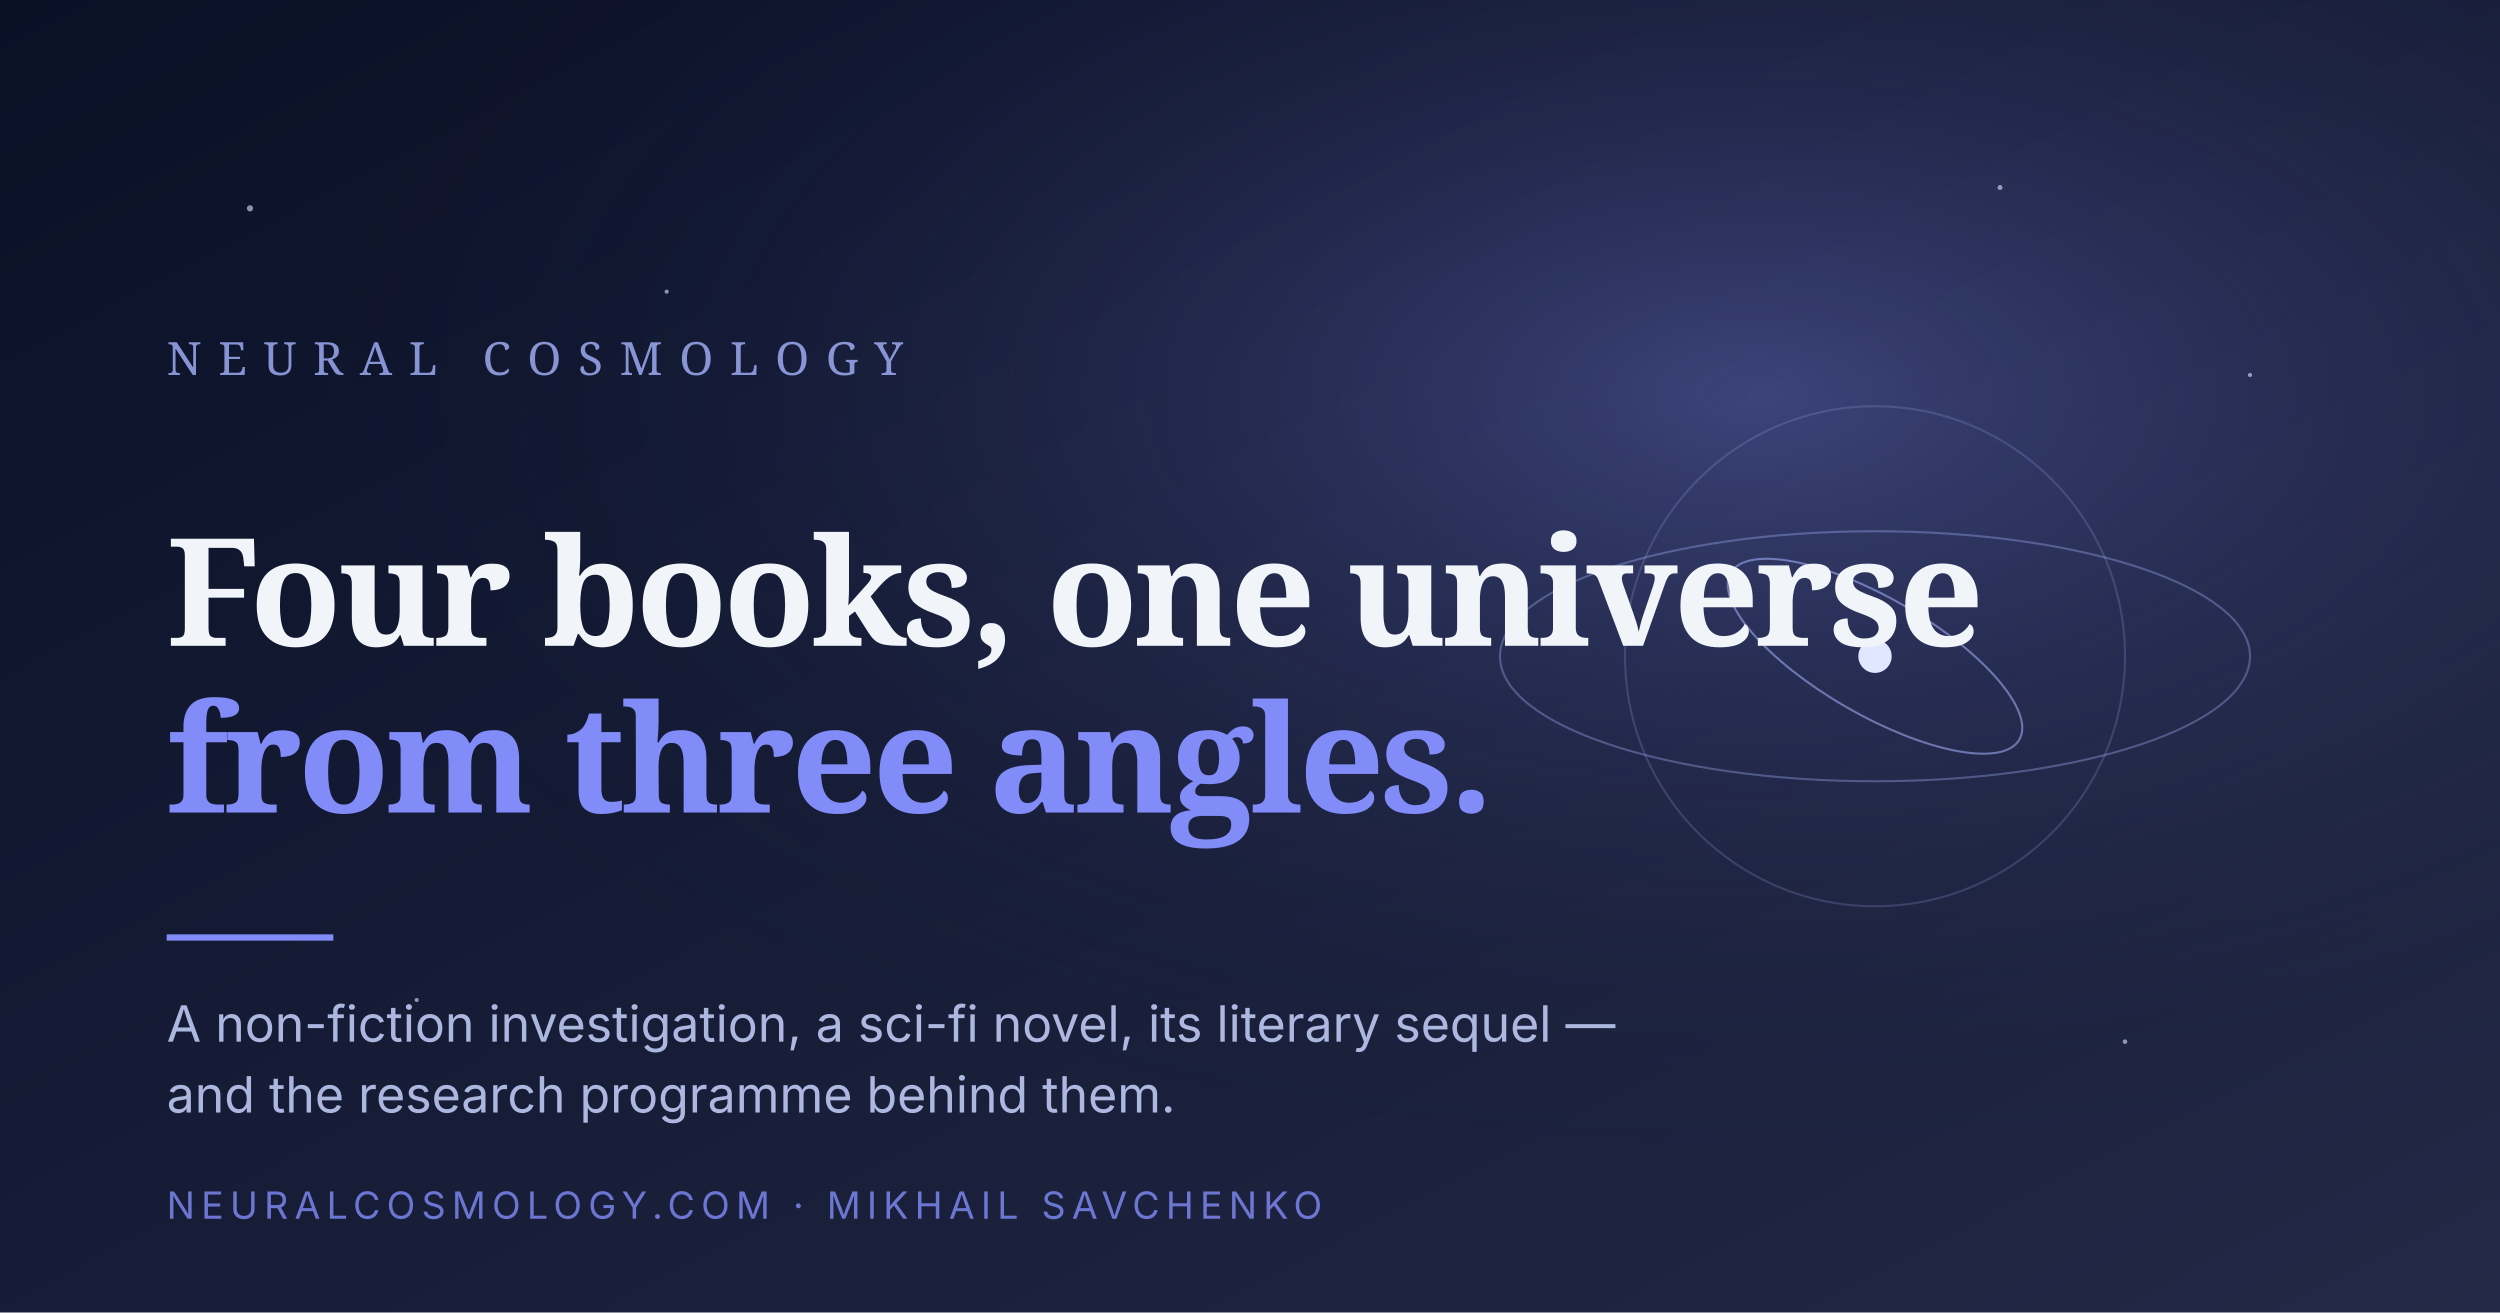
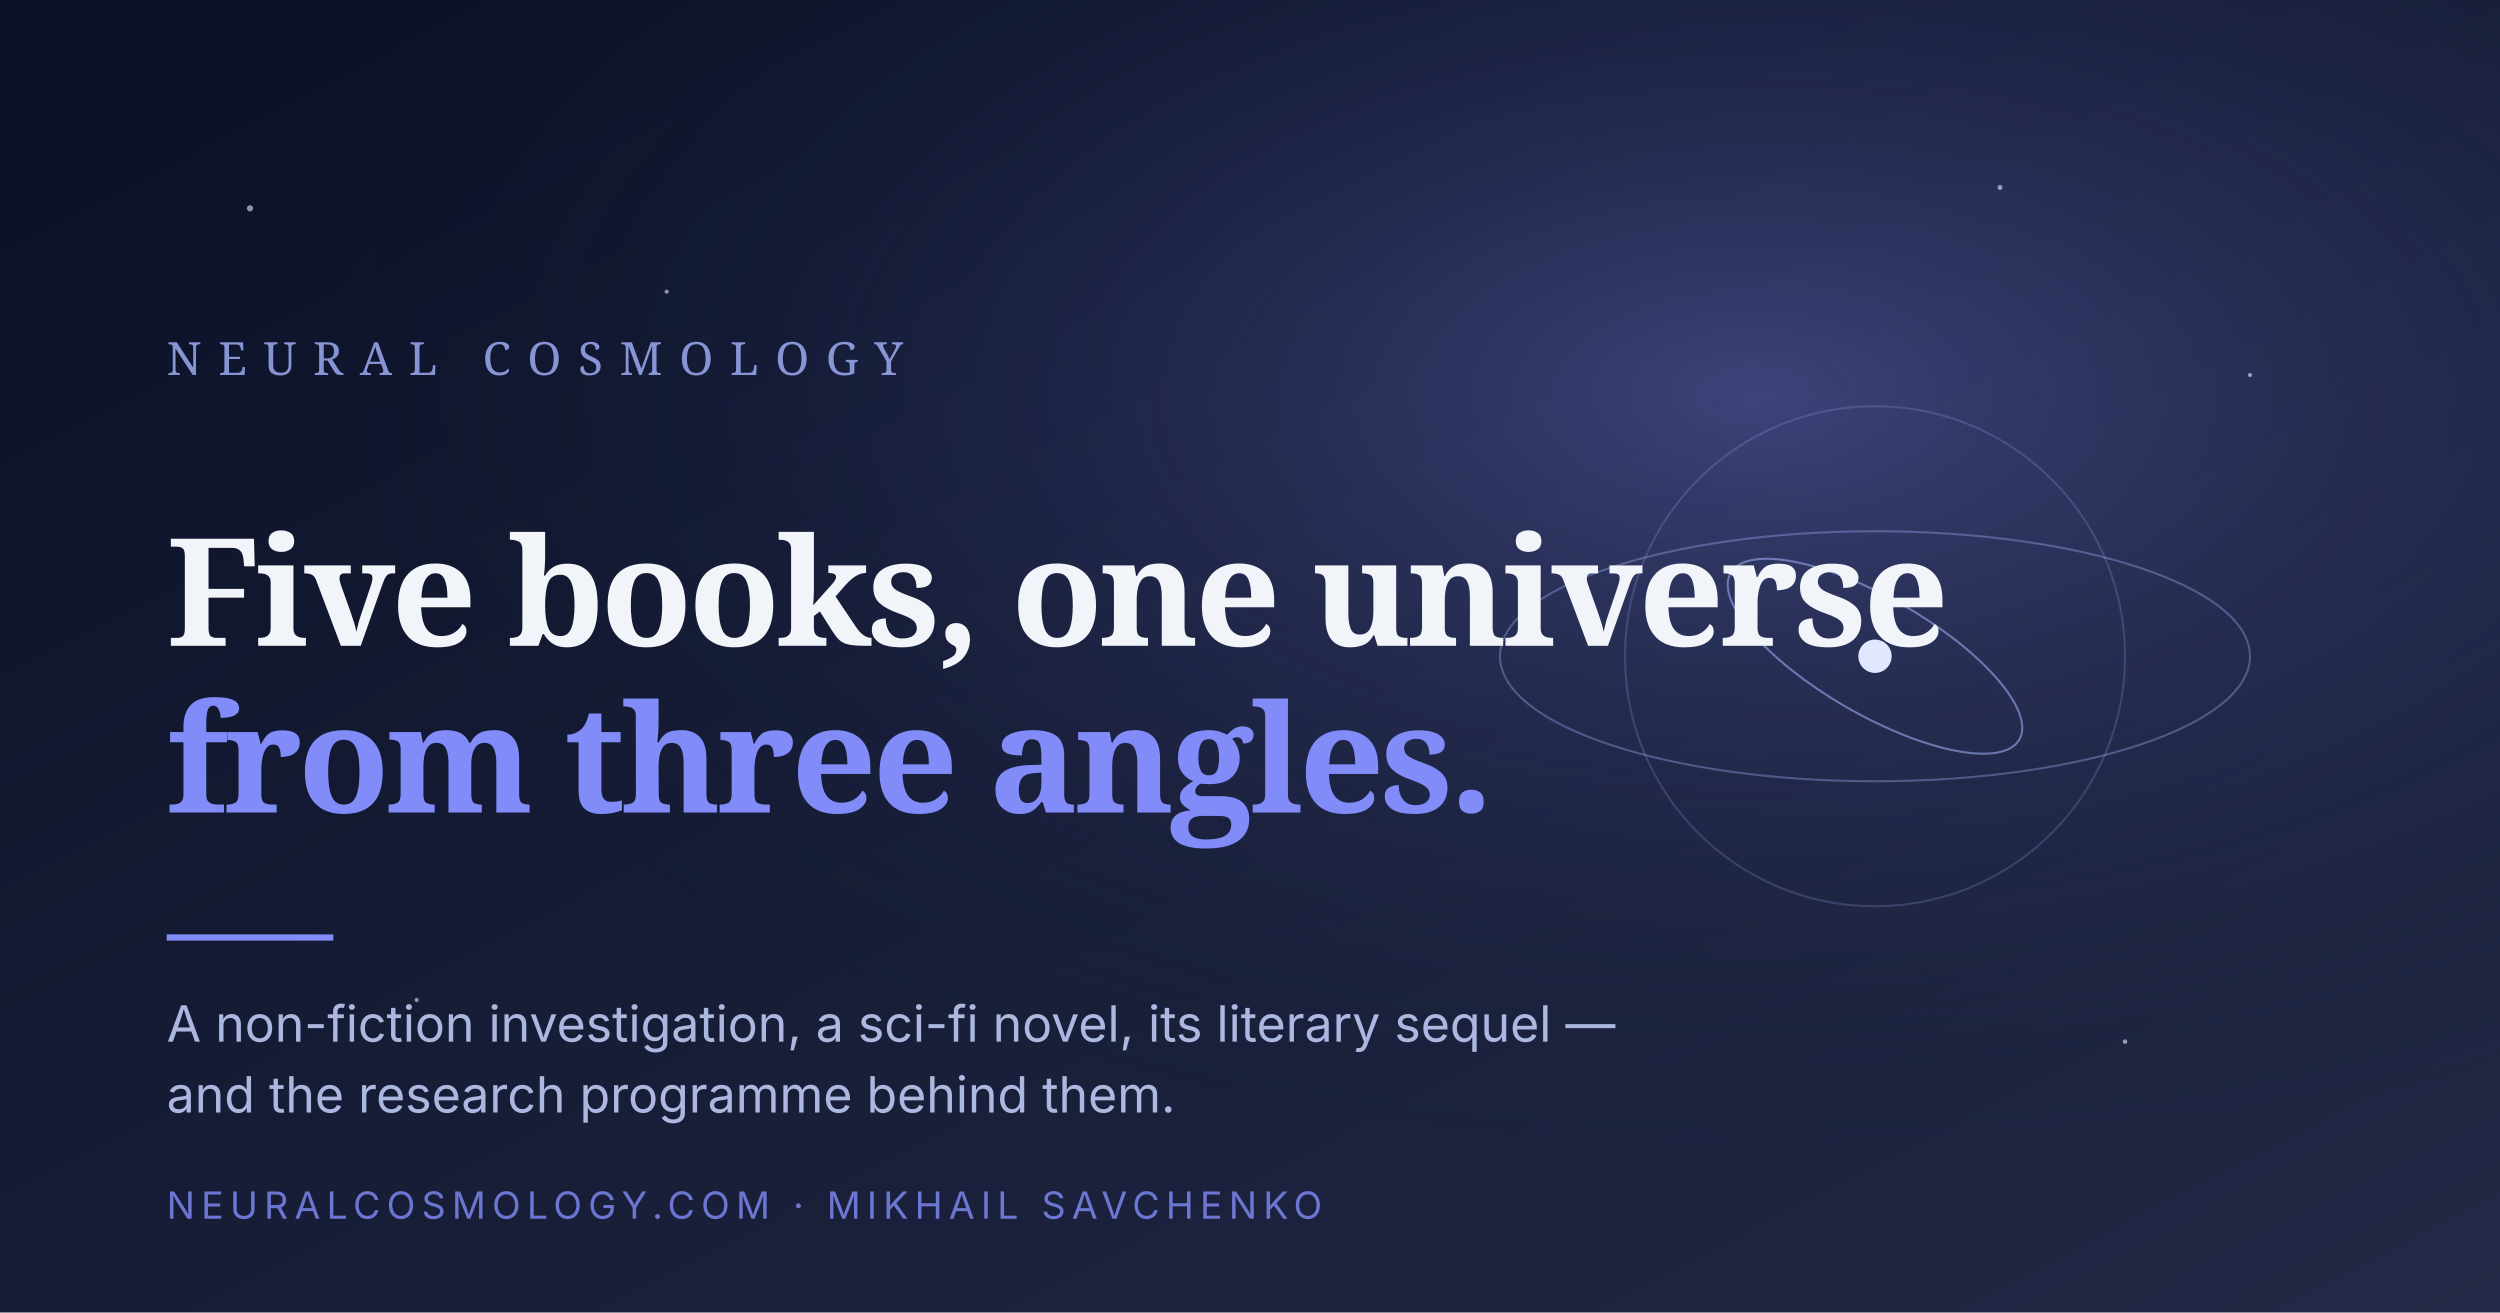
<svg xmlns="http://www.w3.org/2000/svg" viewBox="0 0 1200 630" width="1200" height="630">
  <defs>
    <linearGradient id="og-bg" x1="0" y1="0" x2="1" y2="1">
      <stop offset="0%" stop-color="#0a1026" />
      <stop offset="100%" stop-color="#232946" />
    </linearGradient>
    <radialGradient id="og-glow" cx="0.7" cy="0.3" r="0.6">
      <stop offset="0%" stop-color="#818cf8" stop-opacity="0.35" />
      <stop offset="100%" stop-color="#0a1026" stop-opacity="0" />
    </radialGradient>
  </defs>
  <rect width="1200" height="630" fill="url(#og-bg)" />
  <rect width="1200" height="630" fill="url(#og-glow)" />
  <g fill="#e0e7ff" fill-opacity="0.6">
    <circle cx="120" cy="100" r="1.5" />
    <circle cx="320" cy="140" r="1" />
    <circle cx="960" cy="90" r="1.2" />
    <circle cx="1080" cy="180" r="1" />
    <circle cx="200" cy="480" r="1" />
    <circle cx="1020" cy="500" r="1.1" />
  </g>
  <g transform="translate(900 315)" fill="none" stroke="#a5b4fc" stroke-opacity="0.35">
    <ellipse cx="0" cy="0" rx="180" ry="60" />
    <ellipse cx="0" cy="0" rx="120" ry="120" stroke-opacity="0.2" />
    <ellipse cx="0" cy="0" rx="80" ry="28" stroke-opacity="0.55" transform="rotate(30)" />
  </g>
  <circle cx="900" cy="315" r="8" fill="#e0e7ff" />
  <text x="80" y="180" font-family="Georgia, serif" font-size="22" letter-spacing="8" fill="#a5b4fc" fill-opacity="0.8">NEURAL COSMOLOGY</text>
-   <text x="80" y="310" font-family="Georgia, serif" font-size="72" font-weight="600" fill="#f1f5f9" letter-spacing="-2">Four books, one universe</text>
+   <text x="80" y="310" font-family="Georgia, serif" font-size="72" font-weight="600" fill="#f1f5f9" letter-spacing="-2">Five books, one universe</text>
  <text x="80" y="390" font-family="Georgia, serif" font-size="72" font-weight="600" fill="#818cf8" letter-spacing="-2">from three angles.</text>
  <line x1="80" y1="450" x2="160" y2="450" stroke="#818cf8" stroke-width="3" />
  <text x="80" y="500" font-family="Inter, sans-serif" font-size="24" fill="#c7d2fe" fill-opacity="0.85">A non-fiction investigation, a sci-fi novel, its literary sequel —</text>
  <text x="80" y="534" font-family="Inter, sans-serif" font-size="24" fill="#c7d2fe" fill-opacity="0.85">and the research programme behind them.</text>
  <text x="80" y="585" font-family="Inter, sans-serif" font-size="18" letter-spacing="3" fill="#818cf8" fill-opacity="0.8">NEURALCOSMOLOGY.COM  ·  MIKHAIL SAVCHENKO</text>
</svg>
